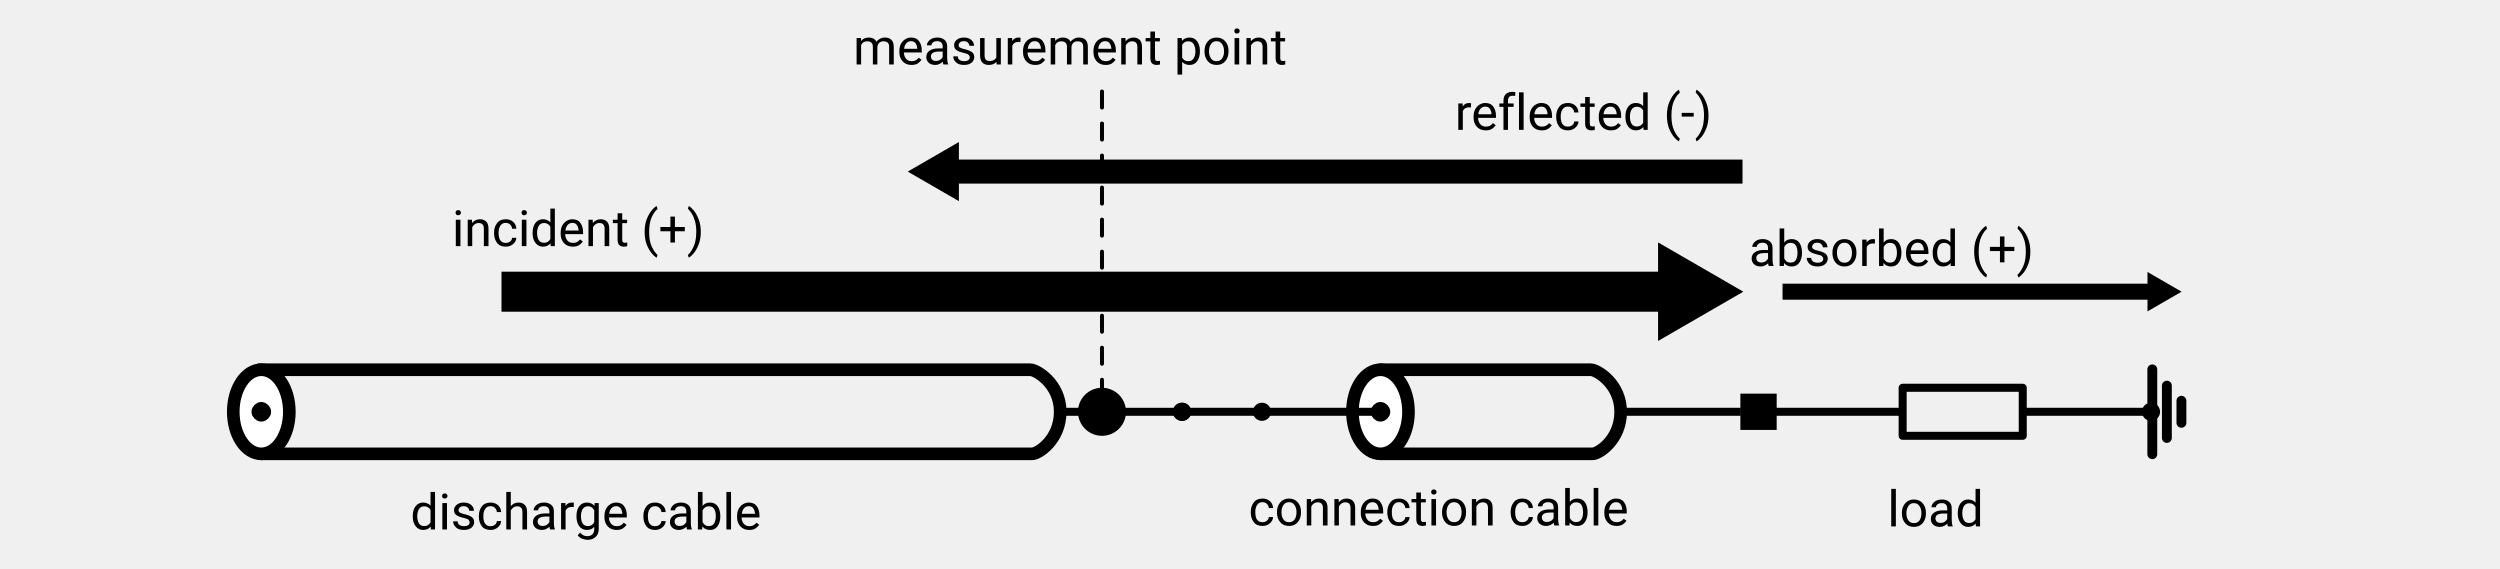
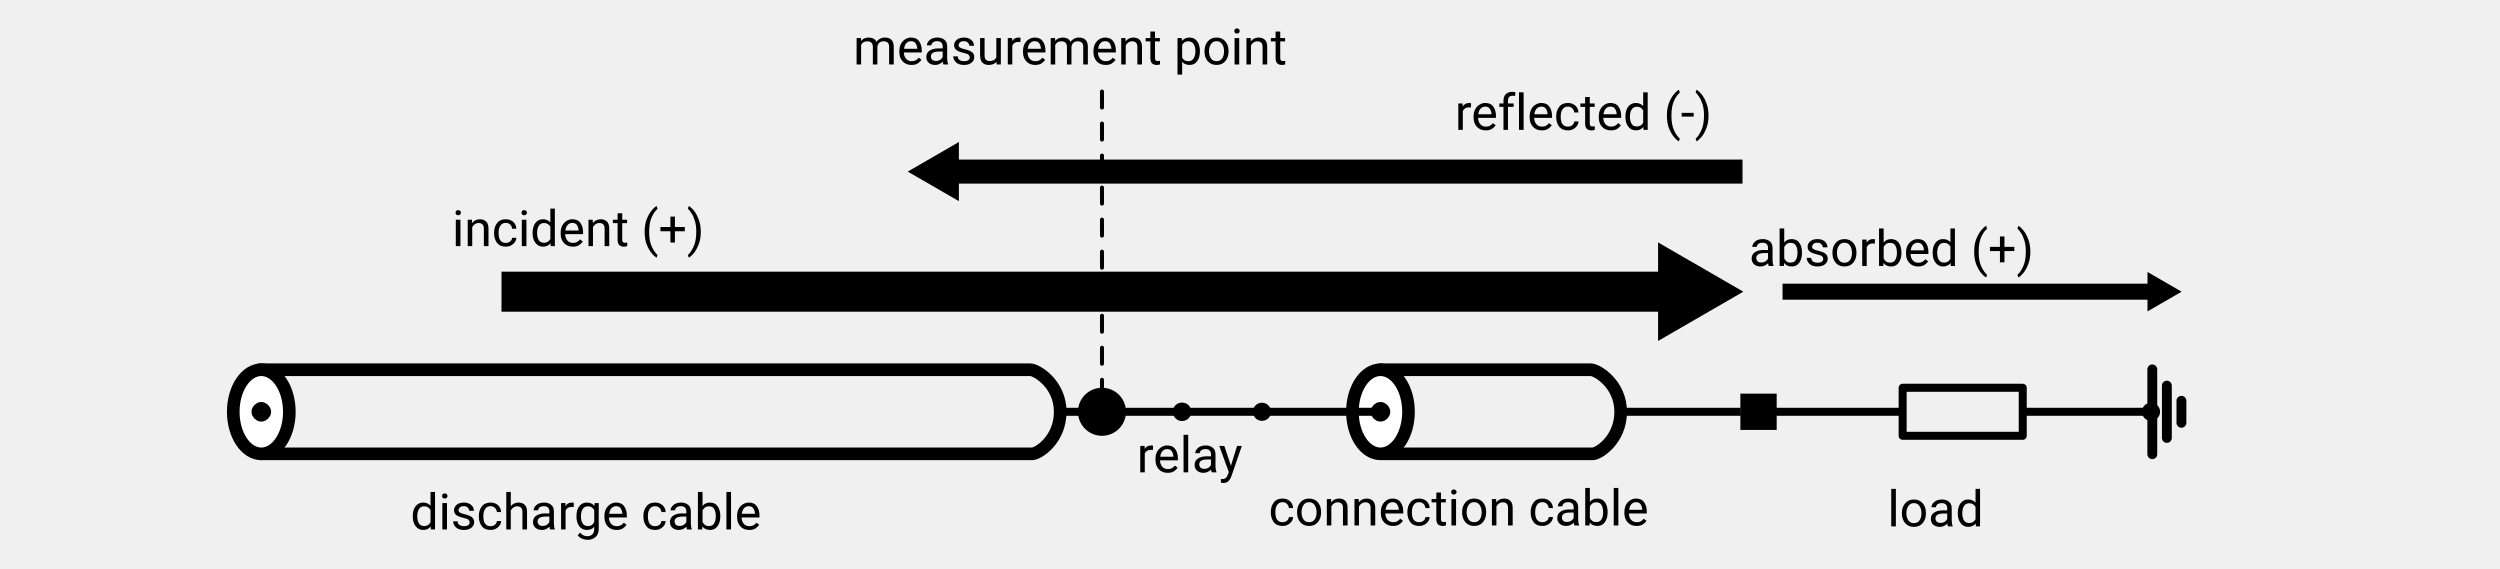
<svg xmlns="http://www.w3.org/2000/svg" width="88.122mm" height="20.029mm" viewBox="0 0 312.244 70.967" id="svg2" version="1.1">
  <defs id="defs4">
    <marker orient="auto" refY="0" refX="0" id="marker5955" style="overflow:visible">
      <path id="path5957" d="m 5.77,0 -8.65,5 0,-10 8.65,5 z" style="fill:#000000;fill-opacity:1;fill-rule:evenodd;stroke:#000000;stroke-width:1pt;stroke-opacity:1" transform="scale(-0.2,-0.2)" />
    </marker>
    <marker style="overflow:visible" id="marker5685" refX="0" refY="0" orient="auto">
      <path transform="scale(-0.2,-0.2)" style="fill:#000000;fill-opacity:1;fill-rule:evenodd;stroke:#000000;stroke-width:1pt;stroke-opacity:1" d="m 5.77,0 -8.65,5 0,-10 8.65,5 z" id="path5687" />
    </marker>
    <marker orient="auto" refY="0" refX="0" id="TriangleInS" style="overflow:visible">
      <path id="path5072" d="m 5.77,0 -8.65,5 0,-10 8.65,5 z" style="fill:#000000;fill-opacity:1;fill-rule:evenodd;stroke:#000000;stroke-width:1pt;stroke-opacity:1" transform="scale(-0.2,-0.2)" />
    </marker>
    <marker orient="auto" refY="0" refX="0" id="SquareM" style="overflow:visible">
      <path id="path5001" d="M -5,-5 -5,5 5,5 5,-5 -5,-5 Z" style="fill:#000000;fill-opacity:1;fill-rule:evenodd;stroke:#000000;stroke-width:1pt;stroke-opacity:1" transform="scale(0.4,0.4)" />
    </marker>
    <marker orient="auto" refY="0" refX="0" id="SquareS" style="overflow:visible">
      <path id="path5004" d="M -5,-5 -5,5 5,5 5,-5 -5,-5 Z" style="fill:#000000;fill-opacity:1;fill-rule:evenodd;stroke:#000000;stroke-width:1pt;stroke-opacity:1" transform="scale(0.2,0.2)" />
    </marker>
    <marker orient="auto" refY="0" refX="0" id="marker4752" style="overflow:visible">
      <path id="path4754" d="m -2.5,-1 c 0,2.76 -2.24,5 -5,5 -2.76,0 -5,-2.24 -5,-5 0,-2.76 2.24,-5 5,-5 2.76,0 5,2.24 5,5 z" style="fill:#000000;fill-opacity:1;fill-rule:evenodd;stroke:#000000;stroke-width:1pt;stroke-opacity:1" transform="matrix(0.2,0,0,0.2,1.48,0.2)" />
    </marker>
    <marker style="overflow:visible" id="marker4520" refX="0" refY="0" orient="auto">
      <path transform="matrix(0.2,0,0,0.2,1.48,0.2)" style="fill:#000000;fill-opacity:1;fill-rule:evenodd;stroke:#000000;stroke-width:1pt;stroke-opacity:1" d="m -2.5,-1 c 0,2.76 -2.24,5 -5,5 -2.76,0 -5,-2.24 -5,-5 0,-2.76 2.24,-5 5,-5 2.76,0 5,2.24 5,5 z" id="path4522" />
    </marker>
    <marker style="overflow:visible" id="marker6589" refX="0" refY="0" orient="auto">
      <path transform="matrix(-0.4,0,0,-0.4,-4,0)" style="fill:#000000;fill-opacity:1;fill-rule:evenodd;stroke:#000000;stroke-width:1pt;stroke-opacity:1" d="M 0,0 5,-5 -12.5,0 5,5 0,0 Z" id="path6591" />
    </marker>
    <marker style="overflow:visible" id="marker6475" refX="0" refY="0" orient="auto">
      <path transform="matrix(-0.4,0,0,-0.4,-4,0)" style="fill:#000000;fill-opacity:1;fill-rule:evenodd;stroke:#000000;stroke-width:1pt;stroke-opacity:1" d="M 0,0 5,-5 -12.5,0 5,5 0,0 Z" id="path6477" />
    </marker>
    <marker orient="auto" refY="0" refX="0" id="marker6005" style="overflow:visible">
      <path id="path6007" d="m -2.5,-1 c 0,2.76 -2.24,5 -5,5 -2.76,0 -5,-2.24 -5,-5 0,-2.76 2.24,-5 5,-5 2.76,0 5,2.24 5,5 z" style="fill:#000000;fill-opacity:1;fill-rule:evenodd;stroke:#000000;stroke-width:1pt;stroke-opacity:1" transform="matrix(0.2,0,0,0.2,1.48,0.2)" />
    </marker>
    <marker style="overflow:visible" id="marker5815" refX="0" refY="0" orient="auto">
      <path transform="matrix(0.2,0,0,0.2,1.48,0.2)" style="fill:#000000;fill-opacity:1;fill-rule:evenodd;stroke:#000000;stroke-width:1pt;stroke-opacity:1" d="m -2.5,-1 c 0,2.76 -2.24,5 -5,5 -2.76,0 -5,-2.24 -5,-5 0,-2.76 2.24,-5 5,-5 2.76,0 5,2.24 5,5 z" id="path5817" />
    </marker>
    <marker orient="auto" refY="0" refX="0" id="marker5026" style="overflow:visible">
      <path id="path5028" d="m -2.5,-1 c 0,2.76 -2.24,5 -5,5 -2.76,0 -5,-2.24 -5,-5 0,-2.76 2.24,-5 5,-5 2.76,0 5,2.24 5,5 z" style="fill:#000000;fill-opacity:1;fill-rule:evenodd;stroke:#000000;stroke-width:1pt;stroke-opacity:1" transform="matrix(0.2,0,0,0.2,1.48,0.2)" />
    </marker>
    <marker style="overflow:visible" id="marker4798" refX="0" refY="0" orient="auto">
      <path transform="matrix(0.2,0,0,0.2,1.48,0.2)" style="fill:#000000;fill-opacity:1;fill-rule:evenodd;stroke:#000000;stroke-width:1pt;stroke-opacity:1" d="m -2.5,-1 c 0,2.76 -2.24,5 -5,5 -2.76,0 -5,-2.24 -5,-5 0,-2.76 2.24,-5 5,-5 2.76,0 5,2.24 5,5 z" id="path4800" />
    </marker>
    <marker style="overflow:visible" id="marker4636" refX="0" refY="0" orient="auto">
      <path transform="matrix(0.2,0,0,0.2,1.48,0.2)" style="fill:#000000;fill-opacity:1;fill-rule:evenodd;stroke:#000000;stroke-width:1pt;stroke-opacity:1" d="m -2.5,-1 c 0,2.76 -2.24,5 -5,5 -2.76,0 -5,-2.24 -5,-5 0,-2.76 2.24,-5 5,-5 2.76,0 5,2.24 5,5 z" id="path4638" />
    </marker>
    <marker style="overflow:visible" id="marker6120" refX="0" refY="0" orient="auto">
      <path transform="matrix(0.2,0,0,0.2,1.48,0.2)" style="fill:#000000;fill-opacity:1;fill-rule:evenodd;stroke:#000000;stroke-width:1pt;stroke-opacity:1" d="m -2.5,-1 c 0,2.76 -2.24,5 -5,5 -2.76,0 -5,-2.24 -5,-5 0,-2.76 2.24,-5 5,-5 2.76,0 5,2.24 5,5 z" id="path6122" />
    </marker>
    <marker style="overflow:visible" id="marker5366" refX="0" refY="0" orient="auto">
      <path transform="matrix(0.2,0,0,0.2,1.48,0.2)" style="fill:#000000;fill-opacity:1;fill-rule:evenodd;stroke:#000000;stroke-width:1pt;stroke-opacity:1" d="m -2.5,-1 c 0,2.76 -2.24,5 -5,5 -2.76,0 -5,-2.24 -5,-5 0,-2.76 2.24,-5 5,-5 2.76,0 5,2.24 5,5 z" id="path5368" />
    </marker>
    <marker orient="auto" refY="0" refX="0" id="TriangleInM" style="overflow:visible">
      <path id="path4435" d="m 5.77,0 -8.65,5 0,-10 8.65,5 z" style="fill:#000000;fill-opacity:1;fill-rule:evenodd;stroke:#000000;stroke-width:1pt;stroke-opacity:1" transform="scale(-0.4,-0.4)" />
    </marker>
    <marker style="overflow:visible" id="marker4899" refX="0" refY="0" orient="auto">
      <path transform="matrix(0.3,0,0,0.3,-0.69,0)" d="M 8.719,4.034 -2.207,0.016 8.719,-4.002 c -1.745,2.372 -1.735,5.617 -6e-7,8.035 z" style="fill:#000000;fill-opacity:1;fill-rule:evenodd;stroke:#000000;stroke-width:0.625;stroke-linejoin:round;stroke-opacity:1" id="path4901" />
    </marker>
    <marker orient="auto" refY="0" refX="0" id="TriangleOutM" style="overflow:visible">
      <path id="path4444" d="m 5.77,0 -8.65,5 0,-10 8.65,5 z" style="fill:#000000;fill-opacity:1;fill-rule:evenodd;stroke:#000000;stroke-width:1pt;stroke-opacity:1" transform="scale(0.4,0.4)" />
    </marker>
    <marker orient="auto" refY="0" refX="0" id="TriangleOutS" style="overflow:visible">
      <path id="path4447" d="m 5.77,0 -8.65,5 0,-10 8.65,5 z" style="fill:#000000;fill-opacity:1;fill-rule:evenodd;stroke:#000000;stroke-width:1pt;stroke-opacity:1" transform="scale(0.2,0.2)" />
    </marker>
    <marker orient="auto" refY="0" refX="0" id="Arrow2Mend" style="overflow:visible">
      <path id="path4326" style="fill:#000000;fill-opacity:1;fill-rule:evenodd;stroke:#000000;stroke-width:0.625;stroke-linejoin:round;stroke-opacity:1" d="M 8.719,4.034 -2.207,0.016 8.719,-4.002 c -1.745,2.372 -1.735,5.617 -6e-7,8.035 z" transform="scale(-0.6,-0.6)" />
    </marker>
    <marker style="overflow:visible" id="marker4688" refX="0" refY="0" orient="auto">
      <path transform="matrix(0.4,0,0,0.4,2.96,0.4)" style="fill:#000000;fill-opacity:1;fill-rule:evenodd;stroke:#000000;stroke-width:1pt;stroke-opacity:1" d="m -2.5,-1 c 0,2.76 -2.24,5 -5,5 -2.76,0 -5,-2.24 -5,-5 0,-2.76 2.24,-5 5,-5 2.76,0 5,2.24 5,5 z" id="path4690" />
    </marker>
    <marker orient="auto" refY="0" refX="0" id="DotL" style="overflow:visible">
      <path id="path4287" d="m -2.5,-1 c 0,2.76 -2.24,5 -5,5 -2.76,0 -5,-2.24 -5,-5 0,-2.76 2.24,-5 5,-5 2.76,0 5,2.24 5,5 z" style="fill:#000000;fill-opacity:1;fill-rule:evenodd;stroke:#000000;stroke-width:1pt;stroke-opacity:1" transform="matrix(0.8,0,0,0.8,5.92,0.8)" />
    </marker>
    <marker orient="auto" refY="0" refX="0" id="marker8028" style="overflow:visible">
      <path id="path8030" d="M 0,0 5,-5 -12.5,0 5,5 0,0 Z" style="fill:#000000;fill-opacity:1;fill-rule:evenodd;stroke:#000000;stroke-width:1pt;stroke-opacity:1" transform="matrix(-0.4,0,0,-0.4,-4,0)" />
    </marker>
    <marker orient="auto" refY="0" refX="0" id="marker7212" style="overflow:visible">
      <path id="path7214" d="M 0,0 5,-5 -12.5,0 5,5 0,0 Z" style="fill:#000000;fill-opacity:1;fill-rule:evenodd;stroke:#000000;stroke-width:1pt;stroke-opacity:1" transform="matrix(-0.4,0,0,-0.4,-4,0)" />
    </marker>
    <marker orient="auto" refY="0" refX="0" id="Arrow2Send" style="overflow:visible">
      <path id="path5866" style="fill:#000000;fill-opacity:1;fill-rule:evenodd;stroke:#000000;stroke-width:0.625;stroke-linejoin:round;stroke-opacity:1" d="M 8.719,4.034 -2.207,0.016 8.719,-4.002 c -1.745,2.372 -1.735,5.617 -6e-7,8.035 z" transform="matrix(-0.3,0,0,-0.3,0.69,0)" />
    </marker>
    <marker style="overflow:visible" id="marker6475-0" refX="0" refY="0" orient="auto">
      <path transform="matrix(-0.4,0,0,-0.4,-4,0)" style="fill:#000000;fill-opacity:1;fill-rule:evenodd;stroke:#000000;stroke-width:1pt;stroke-opacity:1" d="M 0,0 5,-5 -12.5,0 5,5 0,0 Z" id="path6477-0" />
    </marker>
    <marker style="overflow:visible" id="marker5815-2" refX="0" refY="0" orient="auto">
      <path transform="matrix(0.2,0,0,0.2,1.48,0.2)" style="fill:#000000;fill-opacity:1;fill-rule:evenodd;stroke:#000000;stroke-width:1pt;stroke-opacity:1" d="m -2.5,-1 c 0,2.76 -2.24,5 -5,5 -2.76,0 -5,-2.24 -5,-5 0,-2.76 2.24,-5 5,-5 2.76,0 5,2.24 5,5 z" id="path5817-0" />
    </marker>
    <marker style="overflow:visible" id="marker4636-6" refX="0" refY="0" orient="auto">
      <path transform="matrix(0.2,0,0,0.2,1.48,0.2)" style="fill:#000000;fill-opacity:1;fill-rule:evenodd;stroke:#000000;stroke-width:1pt;stroke-opacity:1" d="m -2.5,-1 c 0,2.76 -2.24,5 -5,5 -2.76,0 -5,-2.24 -5,-5 0,-2.76 2.24,-5 5,-5 2.76,0 5,2.24 5,5 z" id="path4638-9" />
    </marker>
  </defs>
  <g id="layer1" transform="translate(-408.6024,-101.0771)">
    <g style="stroke-width:18;stroke-miterlimit:4;stroke-dasharray:none" transform="matrix(0.08754208,0,0,0.08754208,631.7939,121.6611)" id="g4387">
      <path style="fill:none;stroke:#000000;stroke-width:18;stroke-linecap:round;stroke-linejoin:miter;stroke-miterlimit:4;stroke-dasharray:none;stroke-opacity:1" d="m -580,292.362 300.192,0 c 8.546,0 42.5,20 42.5,60 0,40 -31.454,60 -40,60 l -300.192,0" id="path4389" />
      <ellipse ry="60" rx="40" cy="352.362" cx="-575" style="fill:#ffffff;fill-opacity:1;stroke:#000000;stroke-width:18;stroke-miterlimit:4;stroke-dasharray:none;stroke-opacity:1" id="ellipse4391" transform="translate(-5,0)" />
    </g>
    <path style="fill:none;stroke:#000000;stroke-width:1.576;stroke-linecap:round;stroke-linejoin:miter;stroke-miterlimit:4;stroke-dasharray:none;stroke-opacity:1" d="m 441.019,147.255 96.279,0 c 0.748,0 3.721,1.751 3.721,5.253 0,3.502 -2.754,5.253 -3.502,5.253 l -96.279,0" id="path7390" />
    <ellipse ry="5.253" rx="3.502" cy="152.508" cx="441.238" style="fill:#ffffff;fill-opacity:1;stroke:#000000;stroke-width:1.576;stroke-miterlimit:4;stroke-dasharray:none;stroke-opacity:1" id="ellipse7392" />
    <path style="fill:#000000;fill-opacity:1;stroke:#000000;stroke-width:1.576;stroke-linecap:butt;stroke-linejoin:miter;stroke-miterlimit:4;stroke-dasharray:none;stroke-opacity:1" d="m 441.238,152.07 c 0.206,0 0.438,0.231 0.438,0.438 0,0.206 -0.231,0.438 -0.438,0.438 -0.206,0 -0.438,-0.231 -0.438,-0.438 0,-0.206 0.231,-0.438 0.438,-0.438 z" id="path7394" />
    <text id="text5556" y="167.201" x="487.205" style="font-style:normal;font-variant:normal;font-weight:normal;font-stretch:normal;font-size:6.25px;line-height:125%;font-family:Roboto;-inkscape-font-specification:Roboto;text-align:center;letter-spacing:0px;word-spacing:0px;text-anchor:middle;fill:#000000;fill-opacity:1;stroke:none;stroke-width:1px;stroke-linecap:butt;stroke-linejoin:miter;stroke-opacity:1" xml:space="preserve">
      <tspan id="tspan5560" y="167.201" x="487.205">discharge cable</tspan>
      <tspan y="175.014" x="487.205" id="tspan4914" />
    </text>
    <path style="font-size:8px;fill:none;stroke:#000000;stroke-width:1;stroke-linecap:round;stroke-linejoin:round;stroke-miterlimit:4;stroke-dasharray:none;stroke-opacity:1;marker-start:url(#marker4798)" d="m 556.238,152.507 -15,-1e-5" id="path4796" />
    <path id="path5024" d="m 556.238,152.507 10,-1e-5 15,0" style="fill:none;fill-rule:evenodd;stroke:#000000;stroke-width:1;stroke-linecap:butt;stroke-linejoin:miter;stroke-miterlimit:4;stroke-dasharray:none;stroke-opacity:1;marker-start:url(#marker5026);marker-mid:url(#marker6005)" />
    <path id="path6463" d="m 628.238,152.507 18,0" style="fill:none;fill-rule:evenodd;stroke:#000000;stroke-width:1;stroke-linecap:butt;stroke-linejoin:miter;stroke-miterlimit:4;stroke-dasharray:none;stroke-opacity:1;marker-start:url(#SquareM)" />
    <text id="text6465" y="166.821" x="654.226" style="font-style:normal;font-variant:normal;font-weight:normal;font-stretch:normal;font-size:6.25px;line-height:111%;font-family:Roboto;-inkscape-font-specification:Roboto;text-align:center;letter-spacing:0px;word-spacing:0px;text-anchor:middle;fill:#000000;fill-opacity:1;stroke:none;stroke-width:1px;stroke-linecap:butt;stroke-linejoin:miter;stroke-opacity:1" xml:space="preserve">
      <tspan y="166.821" x="654.226" id="tspan5532">load</tspan>
    </text>
    <rect style="opacity:1;fill:none;fill-opacity:1;stroke:#000000;stroke-width:1;stroke-linecap:round;stroke-linejoin:round;stroke-miterlimit:4;stroke-dasharray:none;stroke-dashoffset:0;stroke-opacity:1" id="rect4502" width="6" height="15" x="-155.507" y="646.238" transform="matrix(0,-1,1,0,0,0)" />
    <g id="g4510" transform="matrix(0,-0.6167403,0.6167403,0,550.0678,390.8828)">
      <path id="path4512" d="m 395.096,206.492 -17.175,0" style="fill:none;stroke:#000000;stroke-width:2;stroke-linecap:round;stroke-linejoin:miter;stroke-miterlimit:4;stroke-dasharray:none;stroke-opacity:1" />
      <path id="path4514" d="m 391.805,209.441 -10.592,0" style="fill:none;stroke:#000000;stroke-width:2;stroke-linecap:round;stroke-linejoin:miter;stroke-miterlimit:4;stroke-dasharray:none;stroke-opacity:1" />
      <path id="path4516" d="m 388.741,212.389 -4.464,0" style="fill:none;stroke:#000000;stroke-width:2;stroke-linecap:round;stroke-linejoin:miter;stroke-miterlimit:4;stroke-dasharray:none;stroke-opacity:1" />
    </g>
    <path style="fill:none;fill-rule:evenodd;stroke:#000000;stroke-width:1;stroke-linecap:butt;stroke-linejoin:miter;stroke-miterlimit:4;stroke-dasharray:none;stroke-opacity:1;marker-start:url(#marker4520)" d="m 677.238,152.507 -11,0 -5,0" id="path4518" />
    <path id="path4393" d="m 581.019,152.07 c 0.206,0 0.438,0.231 0.438,0.438 0,0.206 -0.231,0.438 -0.438,0.438 -0.206,0 -0.438,-0.231 -0.438,-0.438 0,-0.206 0.231,-0.438 0.438,-0.438 z" style="fill:#000000;fill-opacity:1;stroke:#000000;stroke-width:1.576;stroke-linecap:butt;stroke-linejoin:miter;stroke-miterlimit:4;stroke-dasharray:none;stroke-opacity:1" />
-     <text xml:space="preserve" style="font-style:normal;font-variant:normal;font-weight:normal;font-stretch:normal;font-size:6.25px;line-height:125%;font-family:Roboto;-inkscape-font-specification:Roboto;text-align:center;letter-spacing:0px;word-spacing:0px;text-anchor:middle;fill:#000000;fill-opacity:1;stroke:none;stroke-width:1px;stroke-linecap:butt;stroke-linejoin:miter;stroke-opacity:1" x="593.705" y="166.701" id="text4395">
-       <tspan x="593.705" y="166.701" id="tspan4919">connection cable</tspan>
-       <tspan id="tspan4399" x="593.705" y="174.514" />
+     <text xml:space="preserve" style="font-style:normal;font-variant:normal;font-weight:normal;font-stretch:normal;font-size:6.25px;line-height:125%;font-family:Roboto;-inkscape-font-specification:Roboto;text-align:center;letter-spacing:0px;word-spacing:0px;text-anchor:middle;fill:#000000;fill-opacity:1;stroke:none;stroke-width:1px;stroke-linecap:butt;stroke-linejoin:miter;stroke-opacity:1" x="596.209" y="166.701" id="text4395">
+       <tspan x="596.209" y="166.701" id="tspan4919">connection cable</tspan>
+       <tspan id="tspan4399" x="596.209" y="174.514" />
    </text>
    <path style="fill:none;fill-rule:evenodd;stroke:#000000;stroke-width:1px;stroke-linecap:butt;stroke-linejoin:miter;stroke-opacity:1" d="m 626.019,152.507 -15,0" id="path4441" />
    <path style="fill:#000000;fill-opacity:1;fill-rule:evenodd;stroke:#000000;stroke-width:5;stroke-linecap:butt;stroke-linejoin:miter;stroke-miterlimit:4;stroke-dasharray:none;stroke-opacity:1;marker-start:url(#TriangleInS)" d="m 619.238,137.507 -148,0" id="path4927" />
    <path id="path5683" d="m 526.238,122.507 100,0" style="fill:none;fill-rule:evenodd;stroke:#000000;stroke-width:3;stroke-linecap:butt;stroke-linejoin:miter;stroke-miterlimit:4;stroke-dasharray:none;stroke-opacity:1;marker-start:url(#marker5685)" />
    <path style="fill:none;fill-rule:evenodd;stroke:#000000;stroke-width:2;stroke-linecap:butt;stroke-linejoin:miter;stroke-miterlimit:4;stroke-dasharray:none;stroke-opacity:1;marker-start:url(#marker5955)" d="m 678.238,137.507 -47,0" id="path5953" />
    <text id="text6487" y="131.821" x="486.244" style="font-style:normal;font-variant:normal;font-weight:normal;font-stretch:normal;font-size:6.25px;line-height:125%;font-family:Roboto;-inkscape-font-specification:Roboto;text-align:center;letter-spacing:0px;word-spacing:0px;text-anchor:middle;fill:#000000;fill-opacity:1;stroke:none;stroke-width:1px;stroke-linecap:butt;stroke-linejoin:miter;stroke-opacity:1" xml:space="preserve">
      <tspan id="tspan6489" y="131.821" x="486.244">incident (+)</tspan>
      <tspan y="139.633" x="486.244" id="tspan6491" />
    </text>
    <text xml:space="preserve" style="font-style:normal;font-variant:normal;font-weight:normal;font-stretch:normal;font-size:6.25px;line-height:125%;font-family:Roboto;-inkscape-font-specification:Roboto;text-align:center;letter-spacing:0px;word-spacing:0px;text-anchor:middle;fill:#000000;fill-opacity:1;stroke:none;stroke-width:1px;stroke-linecap:butt;stroke-linejoin:miter;stroke-opacity:1" x="610.246" y="117.297" id="text6673">
      <tspan id="tspan6677" x="610.246" y="117.297">reflected (-)</tspan>
    </text>
    <text id="text6681" y="134.297" x="648.715" style="font-style:normal;font-variant:normal;font-weight:normal;font-stretch:normal;font-size:6.25px;line-height:125%;font-family:Roboto;-inkscape-font-specification:Roboto;text-align:center;letter-spacing:0px;word-spacing:0px;text-anchor:middle;fill:#000000;fill-opacity:1;stroke:none;stroke-width:1px;stroke-linecap:butt;stroke-linejoin:miter;stroke-opacity:1" xml:space="preserve">
      <tspan y="134.297" x="648.715" id="tspan6683">absorbed (+)</tspan>
    </text>
    <path style="fill:none;fill-rule:evenodd;stroke:#000000;stroke-width:0.5;stroke-linecap:round;stroke-linejoin:miter;stroke-miterlimit:4;stroke-dasharray:2, 2;stroke-dashoffset:0;stroke-opacity:1" d="m 546.238,112.507 0,40" id="path6685" />
    <text id="text6687" y="109.125" x="546.133" style="font-style:normal;font-variant:normal;font-weight:normal;font-stretch:normal;font-size:6.25px;line-height:125%;font-family:Roboto;-inkscape-font-specification:Roboto;text-align:center;letter-spacing:0px;word-spacing:0px;text-anchor:middle;fill:#000000;fill-opacity:1;stroke:none;stroke-width:1px;stroke-linecap:butt;stroke-linejoin:miter;stroke-opacity:1" xml:space="preserve">
      <tspan y="109.125" x="546.133" id="tspan6689">measurement point</tspan>
    </text>
    <circle style="opacity:1;fill:#000000;fill-opacity:1;stroke:none;stroke-width:0.5;stroke-linecap:round;stroke-linejoin:round;stroke-miterlimit:4;stroke-dasharray:2, 2;stroke-dashoffset:0;stroke-opacity:1" id="path6691" cx="546.238" cy="152.507" r="3" />
+     <text id="text4405" y="160.068" x="561.061" style="font-style:normal;font-variant:normal;font-weight:normal;font-stretch:normal;font-size:6.25px;line-height:125%;font-family:Roboto;-inkscape-font-specification:Roboto;text-align:center;letter-spacing:0px;word-spacing:0px;text-anchor:middle;fill:#000000;fill-opacity:1;stroke:none;stroke-width:1px;stroke-linecap:butt;stroke-linejoin:miter;stroke-opacity:1" xml:space="preserve">
+       <tspan y="160.068" x="561.061" id="tspan4409">relay</tspan>
+     </text>
  </g>
</svg>
